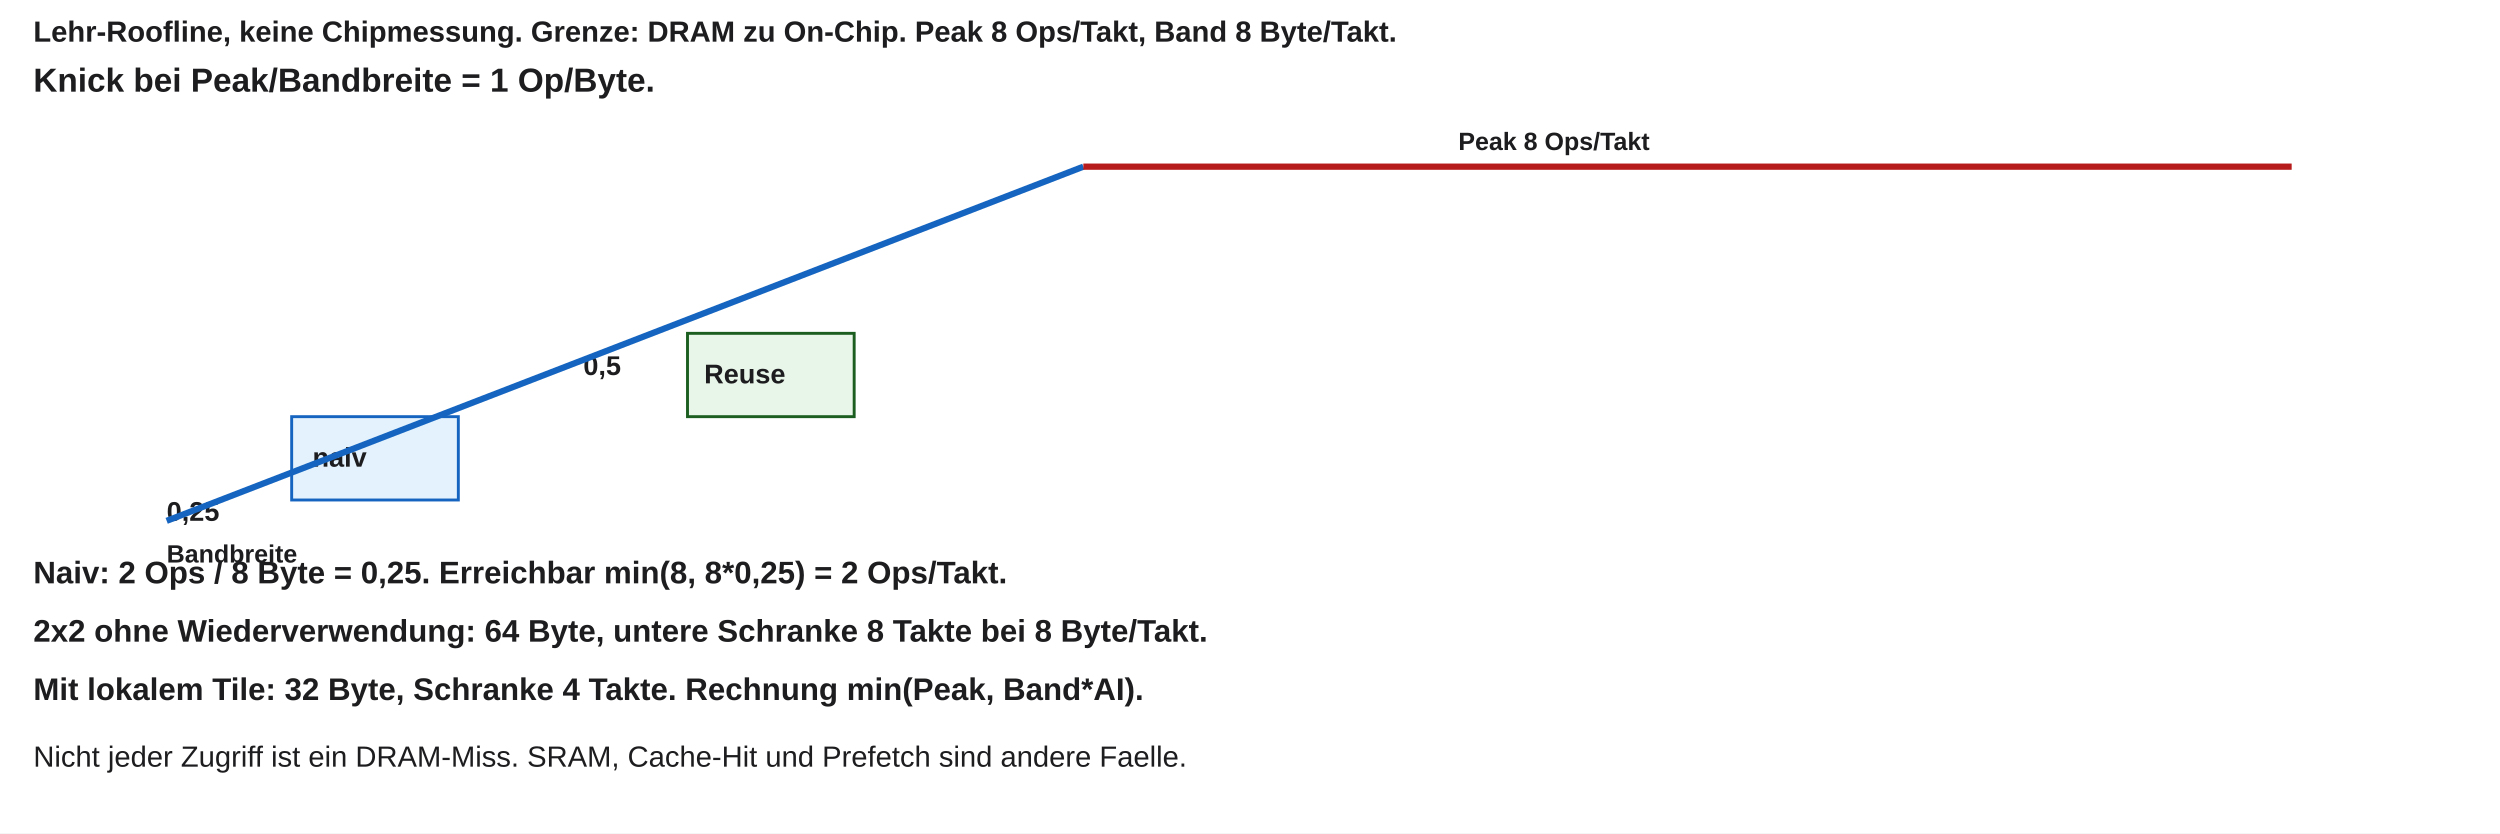
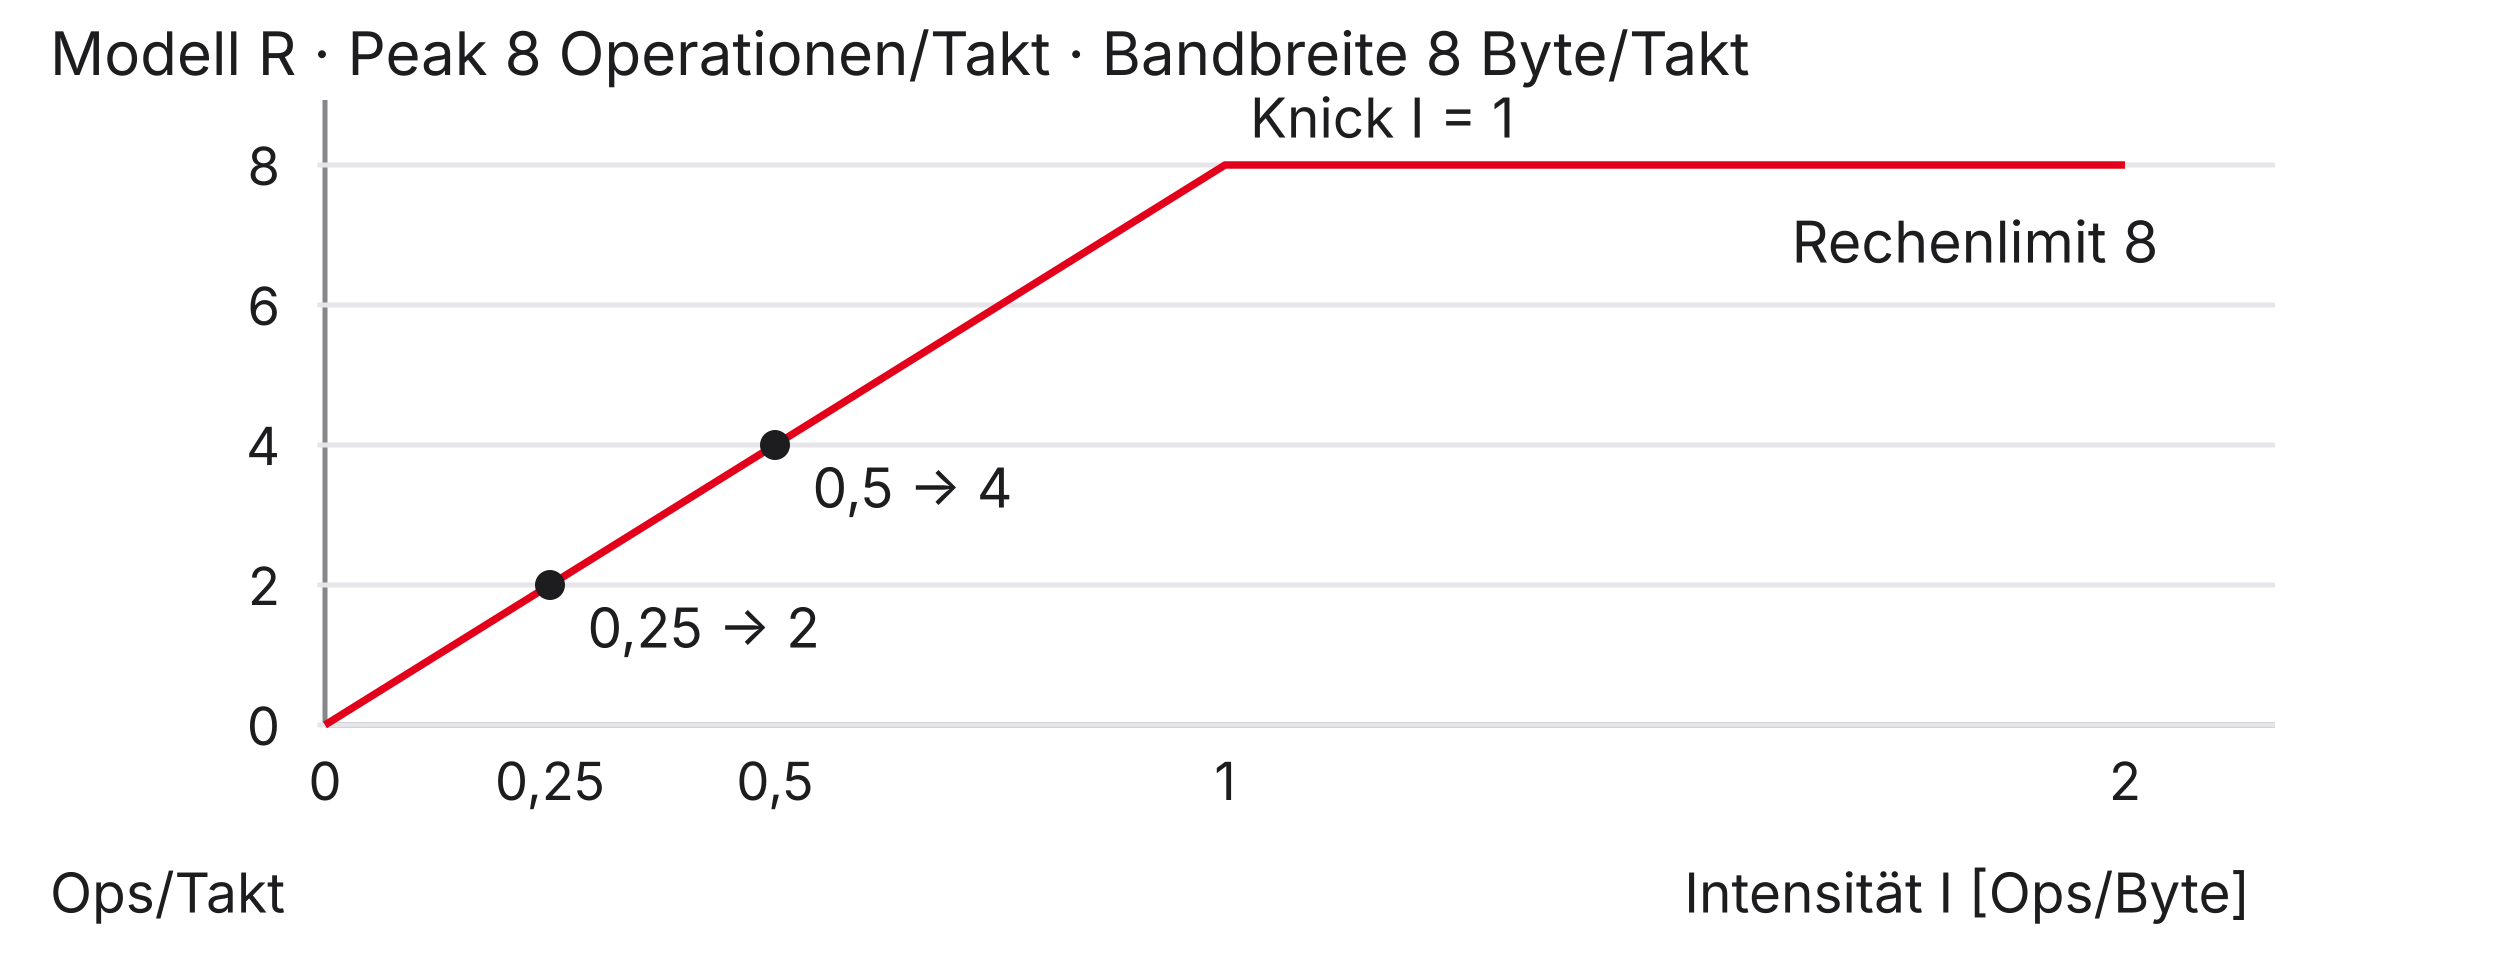
- <svg xmlns="http://www.w3.org/2000/svg" viewBox="0 0 1200 400" width="1200" height="400">
-   <rect width="1200" height="400" fill="#fff" />
-   <style>text{font-family:Arial,Helvetica,sans-serif;fill:#1D1D1F}</style>
-   <text x="16" y="20" font-size="14" font-weight="600" fill="#1D1D1F" text-anchor="start">Lehr-Roofline, keine Chipmessung. Grenze: DRAM zu On-Chip. Peak 8 Ops/Takt, Band 8 Byte/Takt.</text>
-   <text x="16" y="44" font-size="16" font-weight="600" fill="#6A1B9A" text-anchor="start">Knick bei Peak/Bandbreite = 1 Op/Byte.</text>
-   <text x="80" y="250" font-size="13" font-weight="600" fill="#1565C0" text-anchor="start">0,25</text>
-   <rect x="140" y="200" width="80" height="40" fill="#E3F2FD" stroke="#1565C0" stroke-width="1.4" />
-   <text x="150" y="224" font-size="13" font-weight="600" fill="#1565C0" text-anchor="start">naiv</text>
-   <text x="280" y="180" font-size="13" font-weight="600" fill="#1B5E20" text-anchor="start">0,5</text>
-   <rect x="330" y="160" width="80" height="40" fill="#E8F5E9" stroke="#1B5E20" stroke-width="1.4" />
-   <text x="338" y="184" font-size="13" font-weight="600" fill="#1B5E20" text-anchor="start">Reuse</text>
-   <line x1="80" y1="250" x2="520" y2="80" stroke="#1565C0" stroke-width="3" />
-   <line x1="520" y1="80" x2="1100" y2="80" stroke="#B71C1C" stroke-width="3" />
-   <text x="80" y="270" font-size="12" font-weight="600" fill="#1565C0" text-anchor="start">Bandbreite</text>
-   <text x="700" y="72" font-size="12" font-weight="600" fill="#B71C1C" text-anchor="start">Peak 8 Ops/Takt</text>
-   <text x="16" y="280" font-size="15" font-weight="600" fill="#1D1D1F" text-anchor="start">Naiv: 2 Ops / 8 Byte = 0,25. Erreichbar min(8, 8*0,25) = 2 Ops/Takt.</text>
-   <text x="16" y="308" font-size="15" font-weight="600" fill="#1D1D1F" text-anchor="start">2x2 ohne Wiederverwendung: 64 Byte, untere Schranke 8 Takte bei 8 Byte/Takt.</text>
-   <text x="16" y="336" font-size="15" font-weight="600" fill="#1B5E20" text-anchor="start">Mit lokalem Tile: 32 Byte, Schranke 4 Takte. Rechnung min(Peak, Band*AI).</text>
-   <text x="16" y="368" font-size="14" font-weight="400" fill="#5F6368" text-anchor="start">Nicht jeder Zugriff ist ein DRAM-Miss. SRAM, Cache-Hit und Prefetch sind andere Faelle.</text>
+ <svg xmlns="http://www.w3.org/2000/svg" width="1000" height="390" viewBox="0 0 1000 390" role="img" aria-labelledby="title">
+   <style>text{font-family:Inter,Arial,Helvetica,sans-serif;font-weight:400}</style>
+   <defs>
+     <marker id="arrow" markerWidth="10" markerHeight="10" refX="8" refY="3" orient="auto" markerUnits="strokeWidth">
+       <path d="M0,0 L8,3 L0,6" fill="#1D1D1F" />
+     </marker>
+   </defs>
+   <rect width="1000" height="390" fill="#FFFFFF" />
+   <text x="20" y="30" font-size="24" fill="#1D1D1F" text-anchor="start">Modell R · Peak 8 Operationen/Takt · Bandbreite 8 Byte/Takt</text>
+   <line x1="130" y1="40" x2="130" y2="290" stroke="#86868B" stroke-width="2" />
+   <line x1="130" y1="290" x2="910" y2="290" stroke="#86868B" stroke-width="2" />
+   <text x="20" y="365" font-size="22" fill="#1D1D1F" text-anchor="start">Ops/Takt</text>
+   <text x="900" y="365" font-size="22" fill="#1D1D1F" text-anchor="end">Intensität I [Ops/Byte]</text>
+   <text x="112" y="298" font-size="21" fill="#1D1D1F" text-anchor="end">0</text>
+   <line x1="127" y1="290" x2="910" y2="290" stroke="#E5E5EA" stroke-width="2" />
+   <text x="112" y="242" font-size="21" fill="#1D1D1F" text-anchor="end">2</text>
+   <line x1="127" y1="234" x2="910" y2="234" stroke="#E5E5EA" stroke-width="2" />
+   <text x="112" y="186" font-size="21" fill="#1D1D1F" text-anchor="end">4</text>
+   <line x1="127" y1="178" x2="910" y2="178" stroke="#E5E5EA" stroke-width="2" />
+   <text x="112" y="130" font-size="21" fill="#1D1D1F" text-anchor="end">6</text>
+   <line x1="127" y1="122" x2="910" y2="122" stroke="#E5E5EA" stroke-width="2" />
+   <text x="112" y="74" font-size="21" fill="#1D1D1F" text-anchor="end">8</text>
+   <line x1="127" y1="66" x2="910" y2="66" stroke="#E5E5EA" stroke-width="2" />
+   <text x="130" y="320" font-size="21" fill="#1D1D1F" text-anchor="middle">0</text>
+   <text x="220.0" y="320" font-size="21" fill="#1D1D1F" text-anchor="middle">0,25</text>
+   <text x="310.0" y="320" font-size="21" fill="#1D1D1F" text-anchor="middle">0,5</text>
+   <text x="490" y="320" font-size="21" fill="#1D1D1F" text-anchor="middle">1</text>
+   <text x="850" y="320" font-size="21" fill="#1D1D1F" text-anchor="middle">2</text>
+   <polyline points="130.000,290.000 490.000,66.000 850.000,66.000" fill="none" stroke="#E2001A" stroke-width="3" />
+   <text x="790" y="105" font-size="23" fill="#1D1D1F" text-anchor="middle">Rechenlimit 8</text>
+   <circle cx="220.0" cy="234" r="6" fill="#1D1D1F" />
+   <text x="235.0" y="259" font-size="22" fill="#1D1D1F" text-anchor="start">0,25 → 2</text>
+   <circle cx="310.0" cy="178" r="6" fill="#1D1D1F" />
+   <text x="325.0" y="203" font-size="22" fill="#1D1D1F" text-anchor="start">0,5 → 4</text>
+   <text x="500" y="55" font-size="22" fill="#1D1D1F" text-anchor="start">Knick I = 1</text>
</svg>
